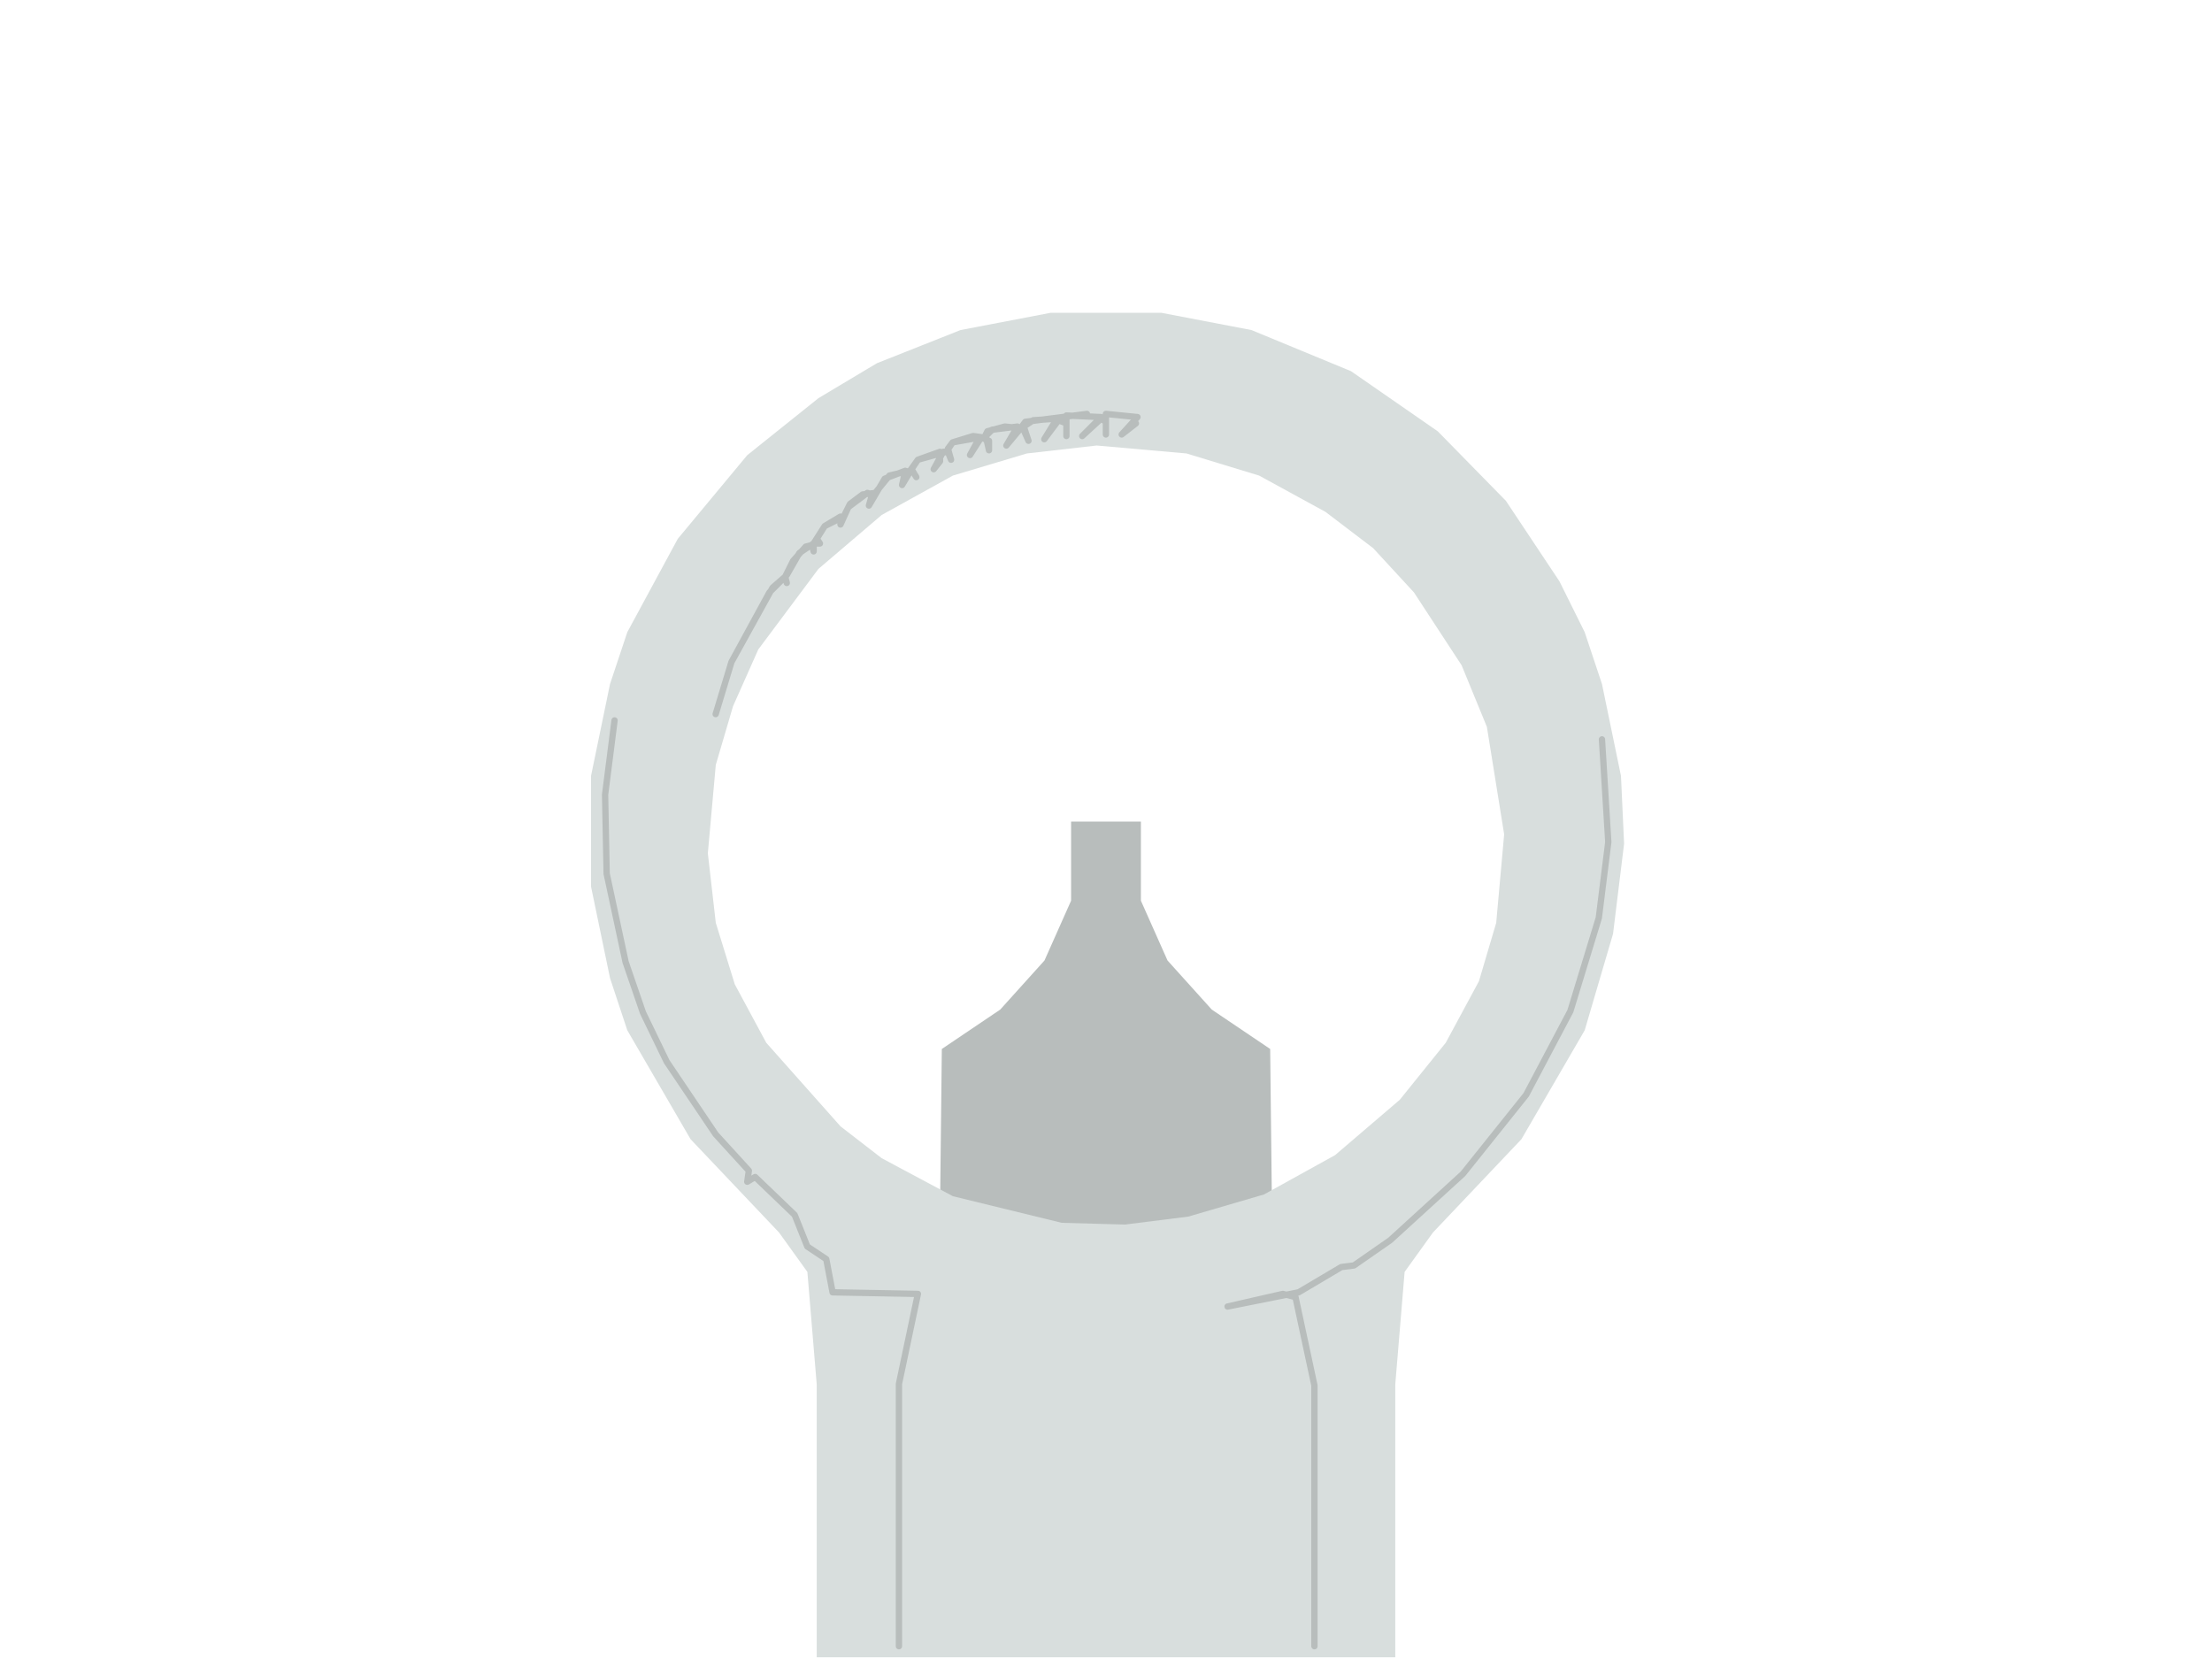
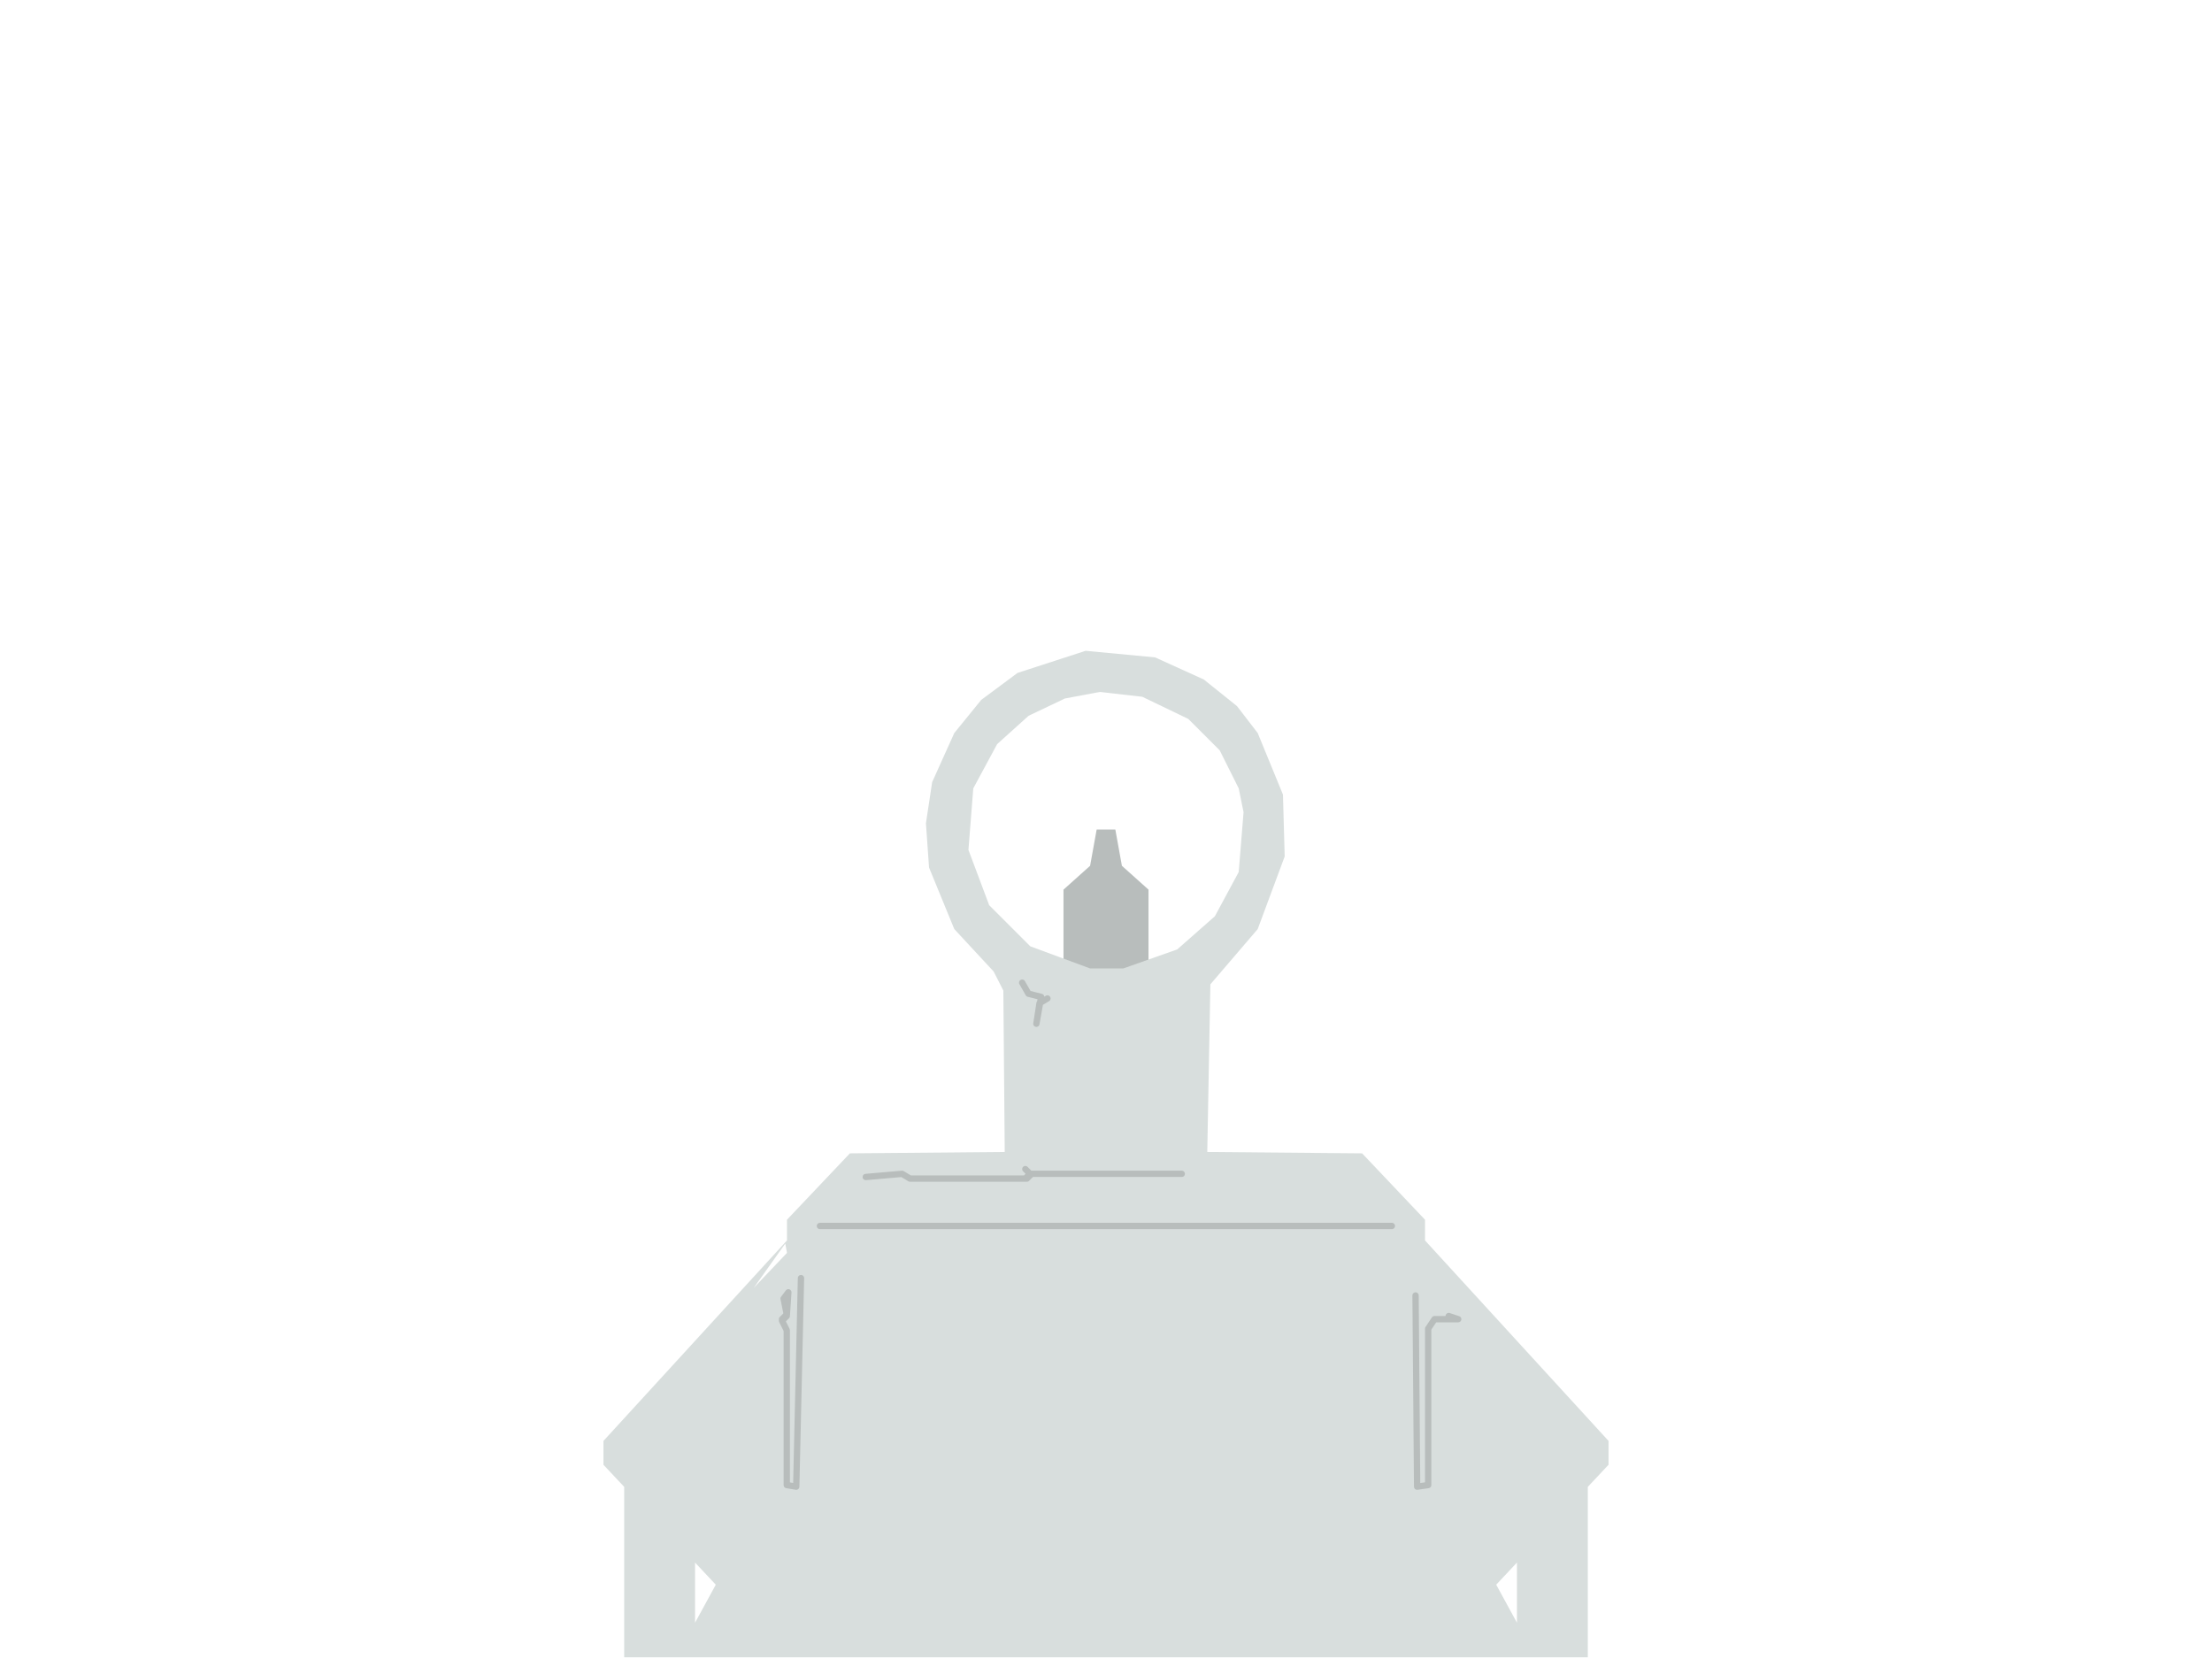
<svg xmlns="http://www.w3.org/2000/svg" viewBox="0 0 64 48">
-   <path d="M30.99,23.77 L30.99,26.06 L30.22,27.79 L28.94,29.21 L27.25,30.35 L27.15,39.27 L27.20,38.31 L27.38,38.72 L27.38,41.51 L27.47,40.09 L36.53,40.09 L36.62,41.51 L36.62,38.72 L36.80,38.22 L36.85,39.27 L36.75,30.35 L35.06,29.21 L33.78,27.79 L33.01,26.06 L33.01,23.77Z" fill="#b8bdbc" fill-rule="evenodd" />
-   <path d="M27.79,9.55 L25.37,10.51 L23.68,11.52 L21.62,13.17 L19.61,15.59 L18.15,18.29 L17.65,19.79 L17.10,22.45 L17.10,25.65 L17.65,28.30 L18.15,29.81 L19.98,32.96 L22.54,35.66 L23.36,36.80 L23.63,40.05 L23.63,47.95 L40.37,47.95 L40.37,40.05 L40.64,36.80 L41.46,35.66 L44.02,32.96 L45.85,29.81 L46.67,27.02 L46.99,24.41 L46.90,22.45 L46.35,19.79 L45.85,18.29 L45.12,16.82 L43.57,14.49 L41.60,12.48 L39.09,10.74 L36.21,9.55 L33.60,9.05 L30.40,9.05Z M31.73,12.89 L34.33,13.12 L36.43,13.76 L38.35,14.81 L39.73,15.86 L40.91,17.14 L42.29,19.25 L43.02,21.03 L43.52,24.14 L43.29,26.70 L42.79,28.39 L41.83,30.17 L40.50,31.82 L38.63,33.42 L36.57,34.56 L34.38,35.20 L32.55,35.43 L30.72,35.38 L27.57,34.61 L25.51,33.51 L24.32,32.59 L22.17,30.17 L21.26,28.48 L20.71,26.70 L20.48,24.69 L20.71,22.13 L21.21,20.43 L21.94,18.79 L23.68,16.46 L25.51,14.90 L27.57,13.76 L29.71,13.12Z" fill="#d8dedd" fill-rule="evenodd" />
+   <path d="M31.73,24.00 L31.54,25.05 L30.77,25.74 L30.77,28.48 L30.81,28.11 L33.19,28.11 L33.23,28.48 L33.23,25.74 L32.46,25.05 L32.27,24.00Z" fill="#b8bdbc" fill-rule="evenodd" />
+   <path d="M29.44,19.47 L28.39,20.25 L27.61,21.21 L26.97,22.63 L26.79,23.82 L26.88,25.10 L27.61,26.88 L28.75,28.11 L29.03,28.66 L29.07,33.33 L24.59,33.37 L22.77,35.29 L22.77,35.89 L17.46,41.69 L17.46,42.38 L18.06,43.02 L18.06,47.95 L45.94,47.95 L45.94,43.02 L46.54,42.38 L46.54,41.69 L41.23,35.89 L41.23,35.29 L39.41,33.37 L34.93,33.33 L35.02,28.48 L36.39,26.88 L37.17,24.78 L37.12,22.99 L36.39,21.21 L35.79,20.43 L34.83,19.66 L33.42,19.02 L31.41,18.83Z M43.89,45.21 L43.89,46.95 L43.29,45.85Z M20.11,45.21 L20.71,45.85 L20.11,46.95Z M22.72,35.98 L22.77,36.25 L21.81,37.26Z M31.82,20.02 L33.05,20.16 L34.38,20.80 L35.29,21.71 L35.84,22.81 L35.98,23.50 L35.84,25.23 L35.15,26.51 L34.06,27.47 L32.50,28.02 L31.54,28.02 L29.81,27.38 L28.62,26.19 L28.02,24.59 L28.16,22.81 L28.85,21.53 L29.76,20.71 L30.81,20.21Z" fill="#d8dedd" fill-rule="evenodd" />
  <g transform="scale(0.04571)" fill="none" stroke="#b8bdbc" stroke-width="4.0" stroke-linecap="round" stroke-linejoin="round">
-     <path d="M688,262 L649,267 L646,271 L636,270 L625,273 L623,277 L616,276 L603,280 L599,286 L581,291 L576,298 L563,301 L554,312 L546,313 L538,319 L534,327 L522,333 L515,344 L506,350 L498,364 L487,375 L463,419 L453,452 L463,419 L489,372 L497,365 L498,369 L497,365 L502,355 L510,346 L514,345 L515,349 L515,344 L519,344 L517,341 L522,333 L532,327 L532,332 L537,321 L549,312 L552,313 L550,320 L560,303 L573,298 L571,307 L577,297 L580,302 L577,297 L581,291 L595,286 L595,292 L591,297 L597,286 L600,286 L602,291 L600,284 L603,280 L620,277 L614,288 L621,277 L626,279 L626,285 L624,276 L628,272 L644,270 L637,282 L647,270 L651,279 L648,270 L654,266 L669,265 L661,278 L670,266 L675,268 L675,276 L675,263 L697,264 L685,276 L697,265 L700,267 L700,275 L700,262 L720,264 L710,275 L719,268" />
-     <path d="M389,456 L383,503 L384,553 L396,609 L407,641 L422,672 L453,718 L474,741 L473,748 L478,745 L503,769 L511,789 L523,797 L527,818 L581,819 L569,876 L569,1042 L569,1016" />
-     <path d="M1014,468 L1018,533 L1012,581 L994,640 L966,693 L926,743 L880,785 L857,801 L849,802 L822,818 L777,827 L812,819 L820,821 L832,877 L832,1042 L832,1027" />
+     <path d="M519,776 L881,776" />
+     <path d="M649,740 L652,743 L649,746 L576,746 L571,743 L548,745 L571,743 L576,746 L650,746 L653,743 L748,743" />
+     <path d="M507,809 L504,941 L498,940 L498,842 L495,836 L498,833 L499,818 L496,822 L498,832 L495,835" />
+     <path d="M896,820 L897,941 L904,940 L904,841 L908,835 L923,835 L917,833" />
+     <path d="M647,622 L651,629 L659,631 L656,648 L658,635 L663,632" />
  </g>
</svg>
